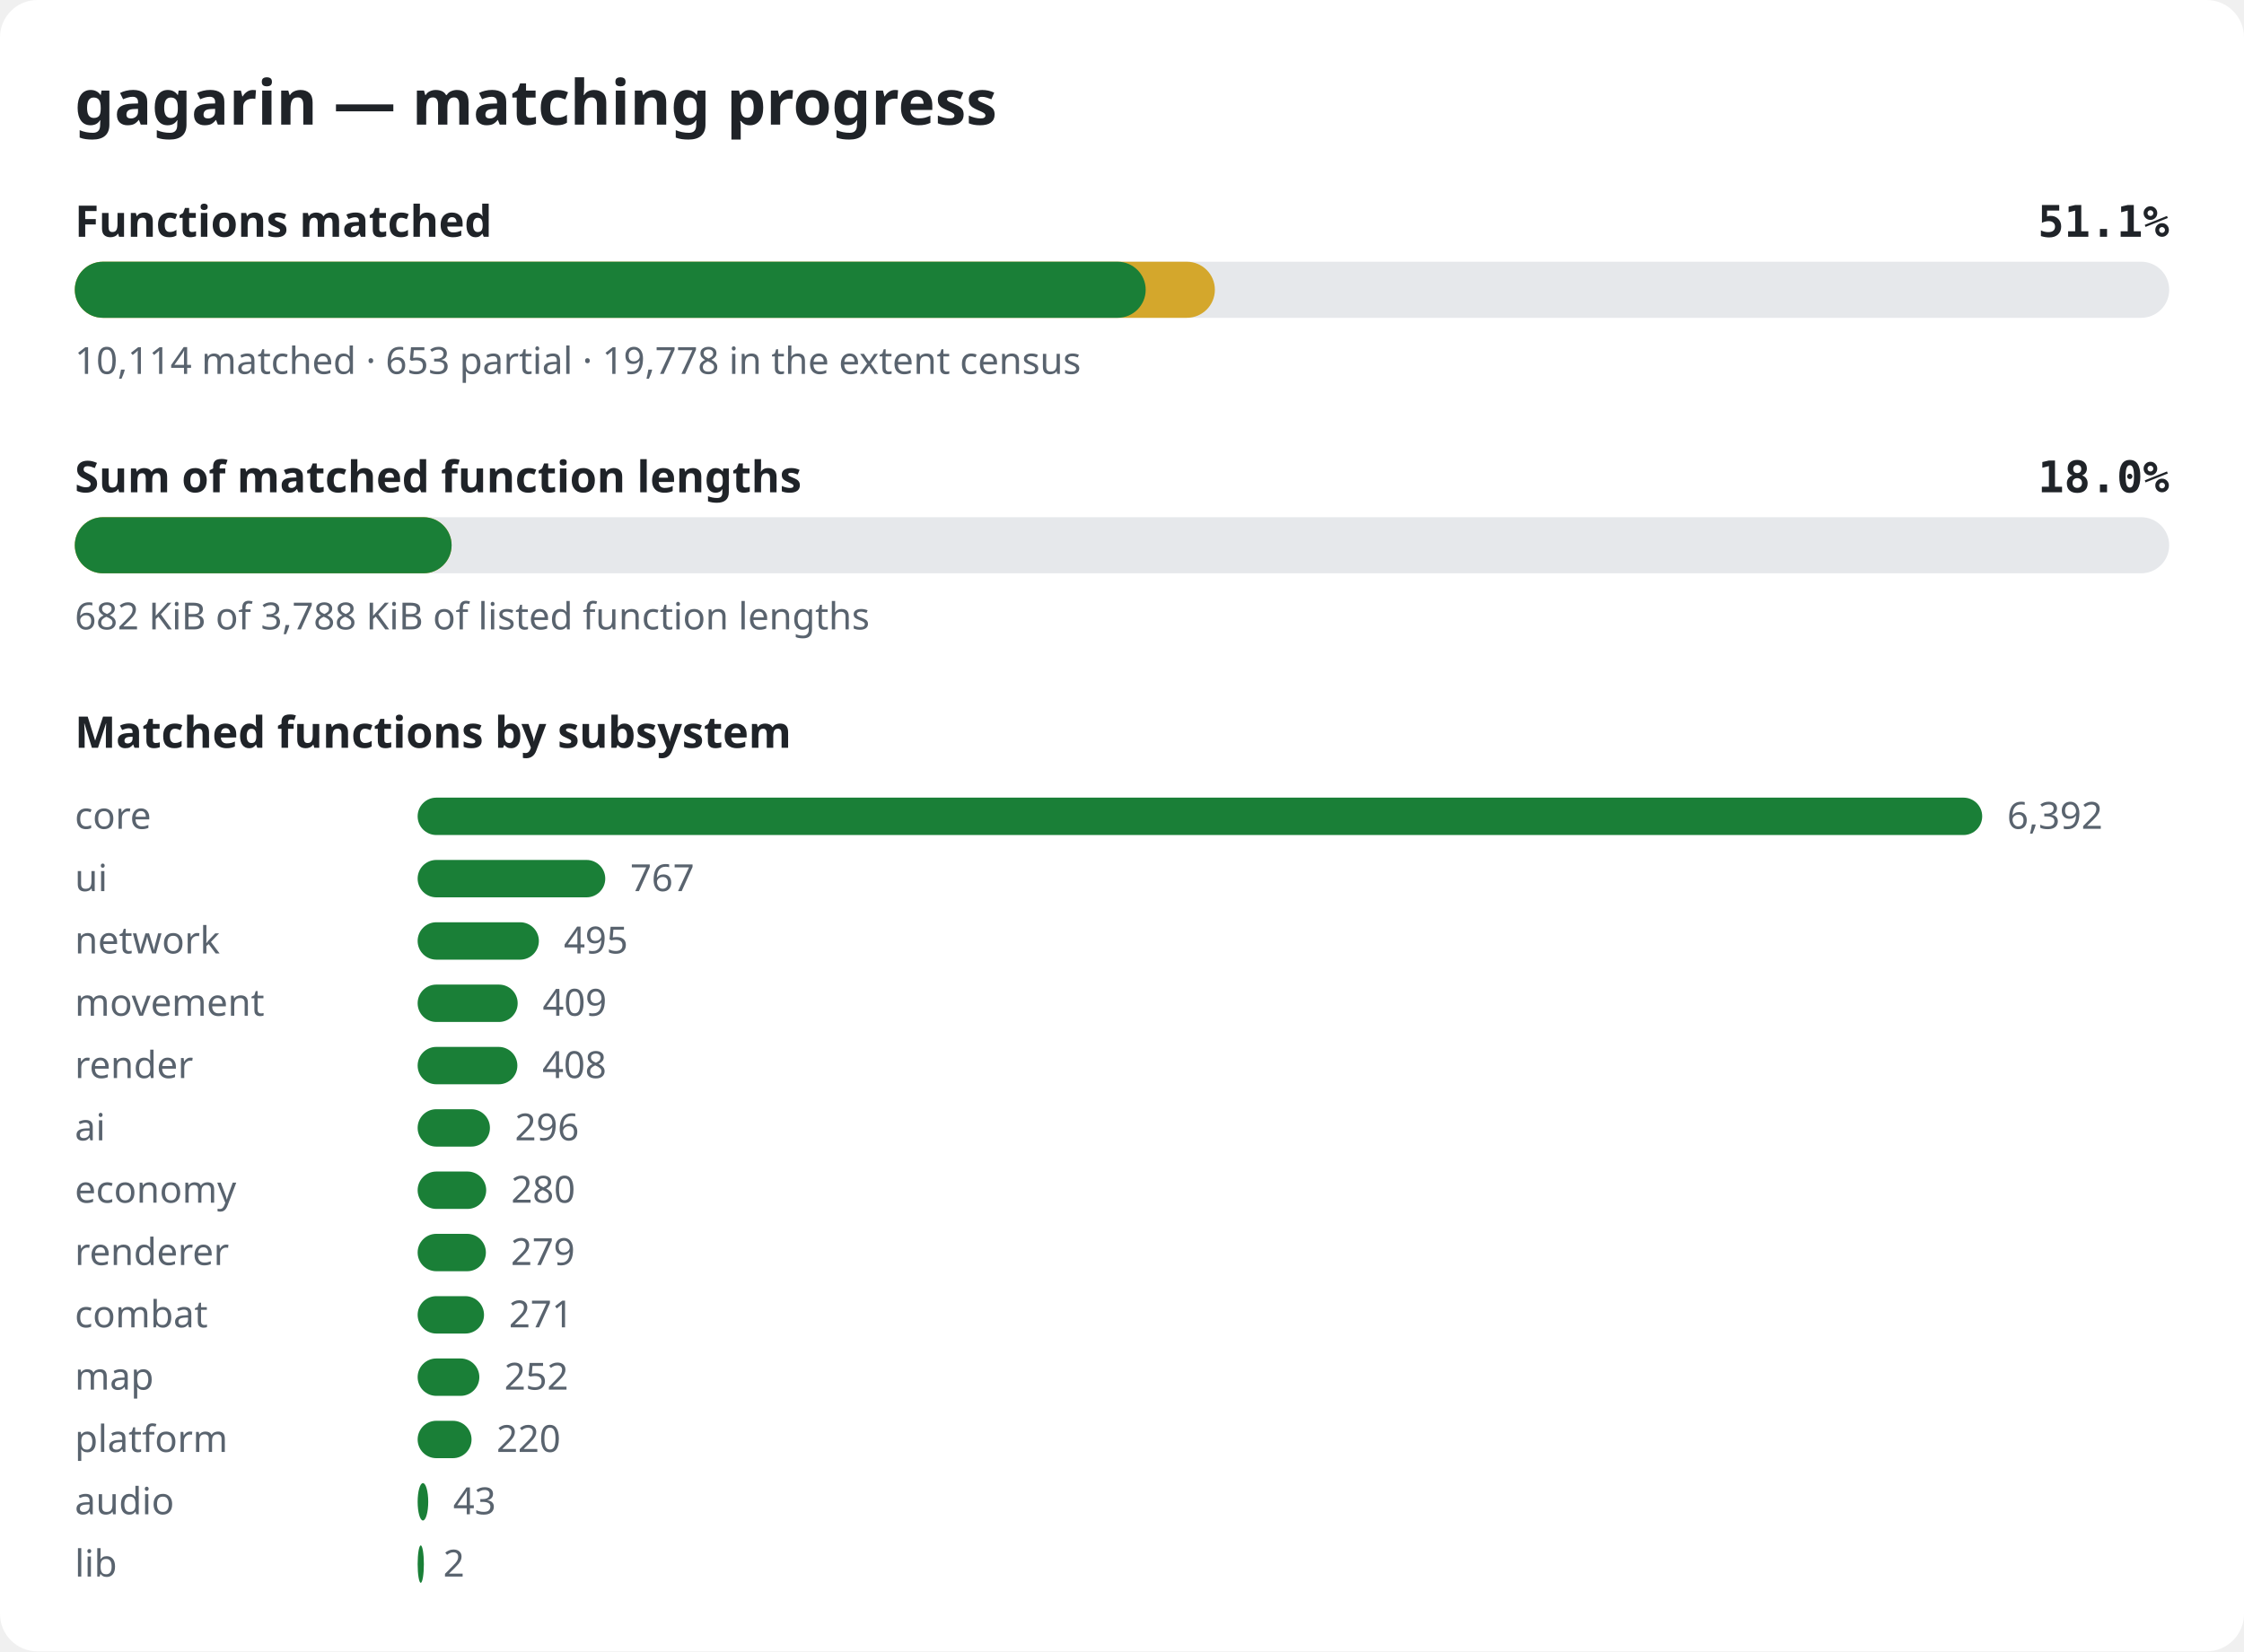
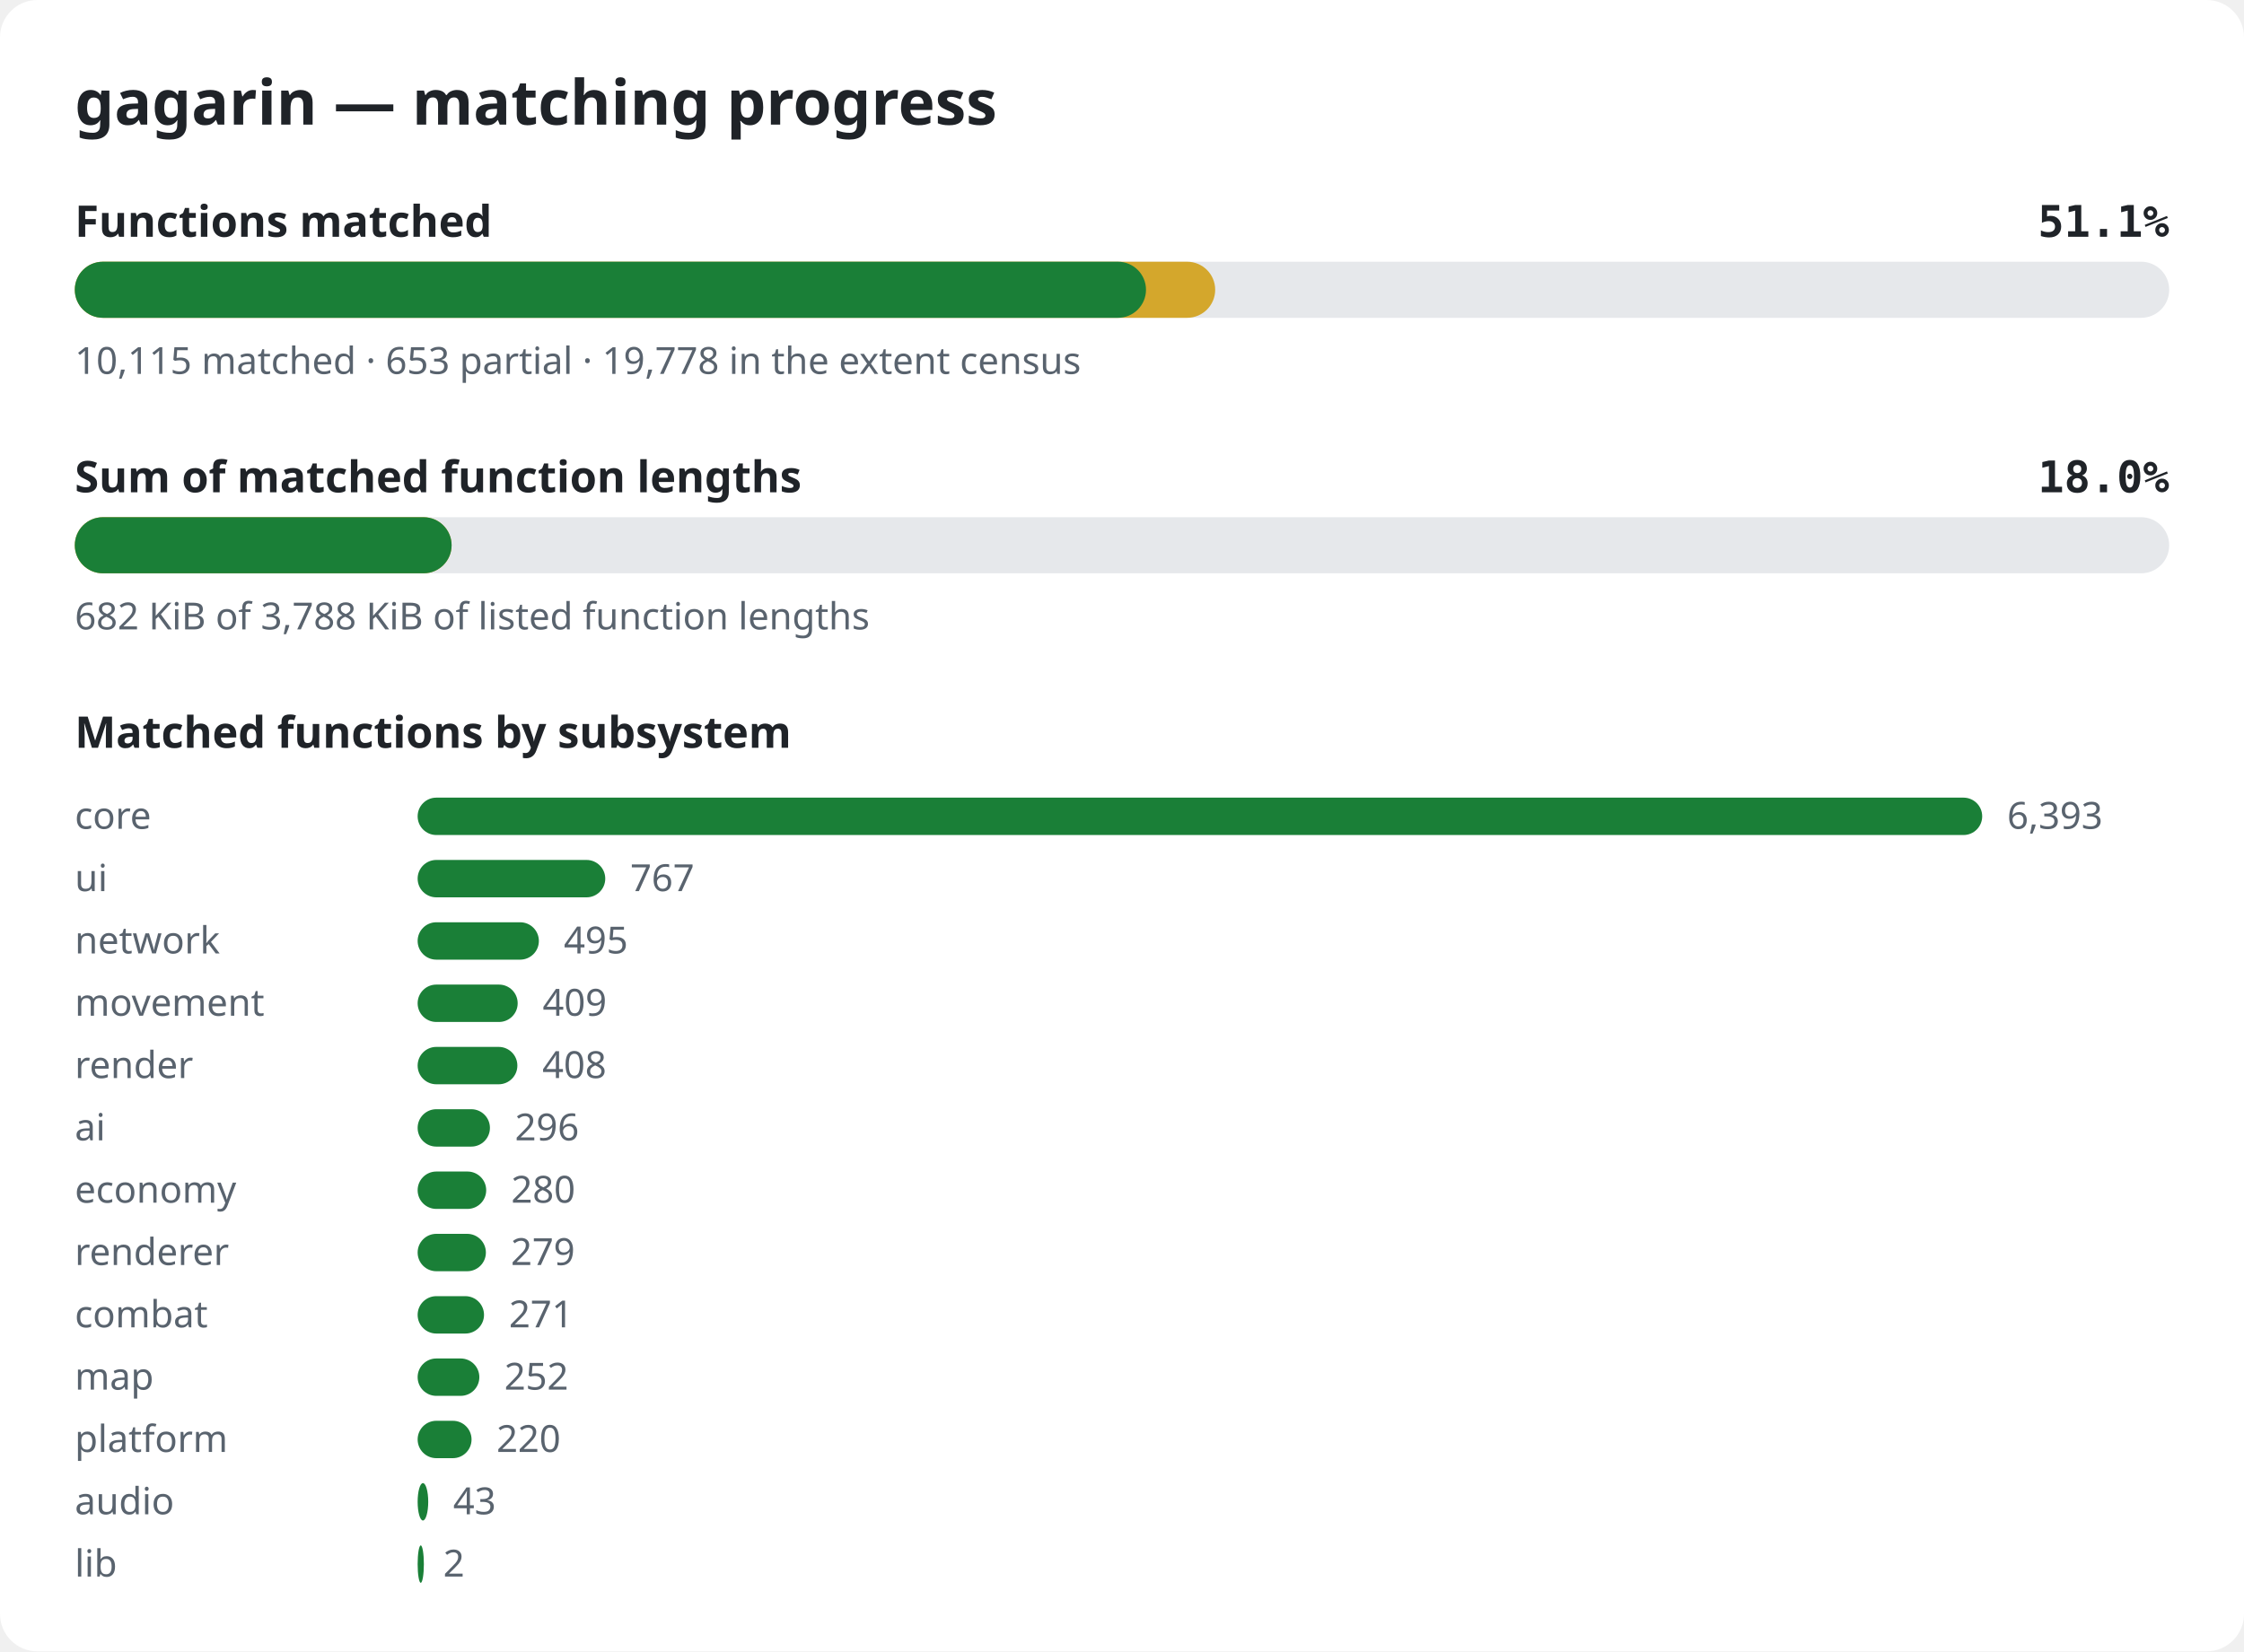
<svg xmlns="http://www.w3.org/2000/svg" width="720" height="530" viewBox="0 0 720 530" role="img" aria-label="gagarin matching progress">
  <style>.bg{fill:#ffffff}.title{font:600 20px sans-serif;fill:#1f2328}.label{font:600 14px sans-serif;fill:#1f2328}.pct{font:600 14px monospace;fill:#1f2328}.note{font:12px sans-serif;fill:#59636e}.track{fill:#e6e8eb}.done{fill:#1a7f37}.partial{fill:#d4a72c}@media (prefers-color-scheme: dark){.bg{fill:#0d1117}.title,.label,.pct{fill:#e6edf3}.note{fill:#9198a1}.track{fill:#262c36}.done{fill:#3fb950}.partial{fill:#d29922}}</style>
  <rect width="720" height="530" rx="12" class="bg" />
  <text x="24" y="40" class="title">gagarin — matching progress</text>
  <text x="24" y="76" class="label">Functions matched</text>
  <text x="696" y="76" class="pct" text-anchor="end">51.1%</text>
  <rect x="24" y="84" width="672" height="18" rx="9" class="track" />
-   <rect x="24" y="84" width="365.8" height="18" rx="9" class="partial" />
-   <rect x="24" y="84" width="343.6" height="18" rx="9" class="done" />
-   <text x="24" y="120" class="note">10,114 matched · 653 partial · 19,778 in the extent census</text>
+   <rect x="24" y="84" width="365.9" height="18" rx="9" class="partial" />
+   <rect x="24" y="84" width="343.7" height="18" rx="9" class="done" />
+   <text x="24" y="120" class="note">10,115 matched · 653 partial · 19,778 in the extent census</text>
  <text x="24" y="158" class="label">Sum of matched function lengths</text>
  <text x="696" y="158" class="pct" text-anchor="end">18.0%</text>
  <rect x="24" y="166" width="672" height="18" rx="9" class="track" />
  <rect x="24" y="166" width="120.9" height="18" rx="9" class="partial" />
  <rect x="24" y="166" width="120.9" height="18" rx="9" class="done" />
  <text x="24" y="202" class="note">682 KiB of 3,788 KiB of listed function lengths</text>
  <text x="24" y="240" class="label">Matched functions by subsystem</text>
  <text x="24" y="266" class="note">core</text>
  <rect x="134" y="256" width="502.0" height="12" rx="6" class="done" />
-   <text x="644.0" y="266" class="note">6,392</text>
+   <text x="644.0" y="266" class="note">6,393</text>
  <text x="24" y="286" class="note">ui</text>
  <rect x="134" y="276" width="60.2" height="12" rx="6" class="done" />
  <text x="202.2" y="286" class="note">767</text>
  <text x="24" y="306" class="note">network</text>
  <rect x="134" y="296" width="38.9" height="12" rx="6" class="done" />
  <text x="180.9" y="306" class="note">495</text>
  <text x="24" y="326" class="note">movement</text>
  <rect x="134" y="316" width="32.1" height="12" rx="6" class="done" />
  <text x="174.1" y="326" class="note">409</text>
  <text x="24" y="346" class="note">render</text>
  <rect x="134" y="336" width="32.0" height="12" rx="6" class="done" />
  <text x="174.0" y="346" class="note">408</text>
  <text x="24" y="366" class="note">ai</text>
  <rect x="134" y="356" width="23.2" height="12" rx="6" class="done" />
  <text x="165.2" y="366" class="note">296</text>
  <text x="24" y="386" class="note">economy</text>
  <rect x="134" y="376" width="22.0" height="12" rx="6" class="done" />
  <text x="164.0" y="386" class="note">280</text>
  <text x="24" y="406" class="note">renderer</text>
  <rect x="134" y="396" width="21.9" height="12" rx="6" class="done" />
  <text x="163.9" y="406" class="note">279</text>
  <text x="24" y="426" class="note">combat</text>
  <rect x="134" y="416" width="21.3" height="12" rx="6" class="done" />
  <text x="163.3" y="426" class="note">271</text>
  <text x="24" y="446" class="note">map</text>
  <rect x="134" y="436" width="19.8" height="12" rx="6" class="done" />
  <text x="161.8" y="446" class="note">252</text>
  <text x="24" y="466" class="note">platform</text>
  <rect x="134" y="456" width="17.3" height="12" rx="6" class="done" />
  <text x="159.3" y="466" class="note">220</text>
  <text x="24" y="486" class="note">audio</text>
  <rect x="134" y="476" width="3.4" height="12" rx="6" class="done" />
  <text x="145.4" y="486" class="note">43</text>
  <text x="24" y="506" class="note">lib</text>
  <rect x="134" y="496" width="2.0" height="12" rx="6" class="done" />
  <text x="142.2" y="506" class="note">2</text>
</svg>
